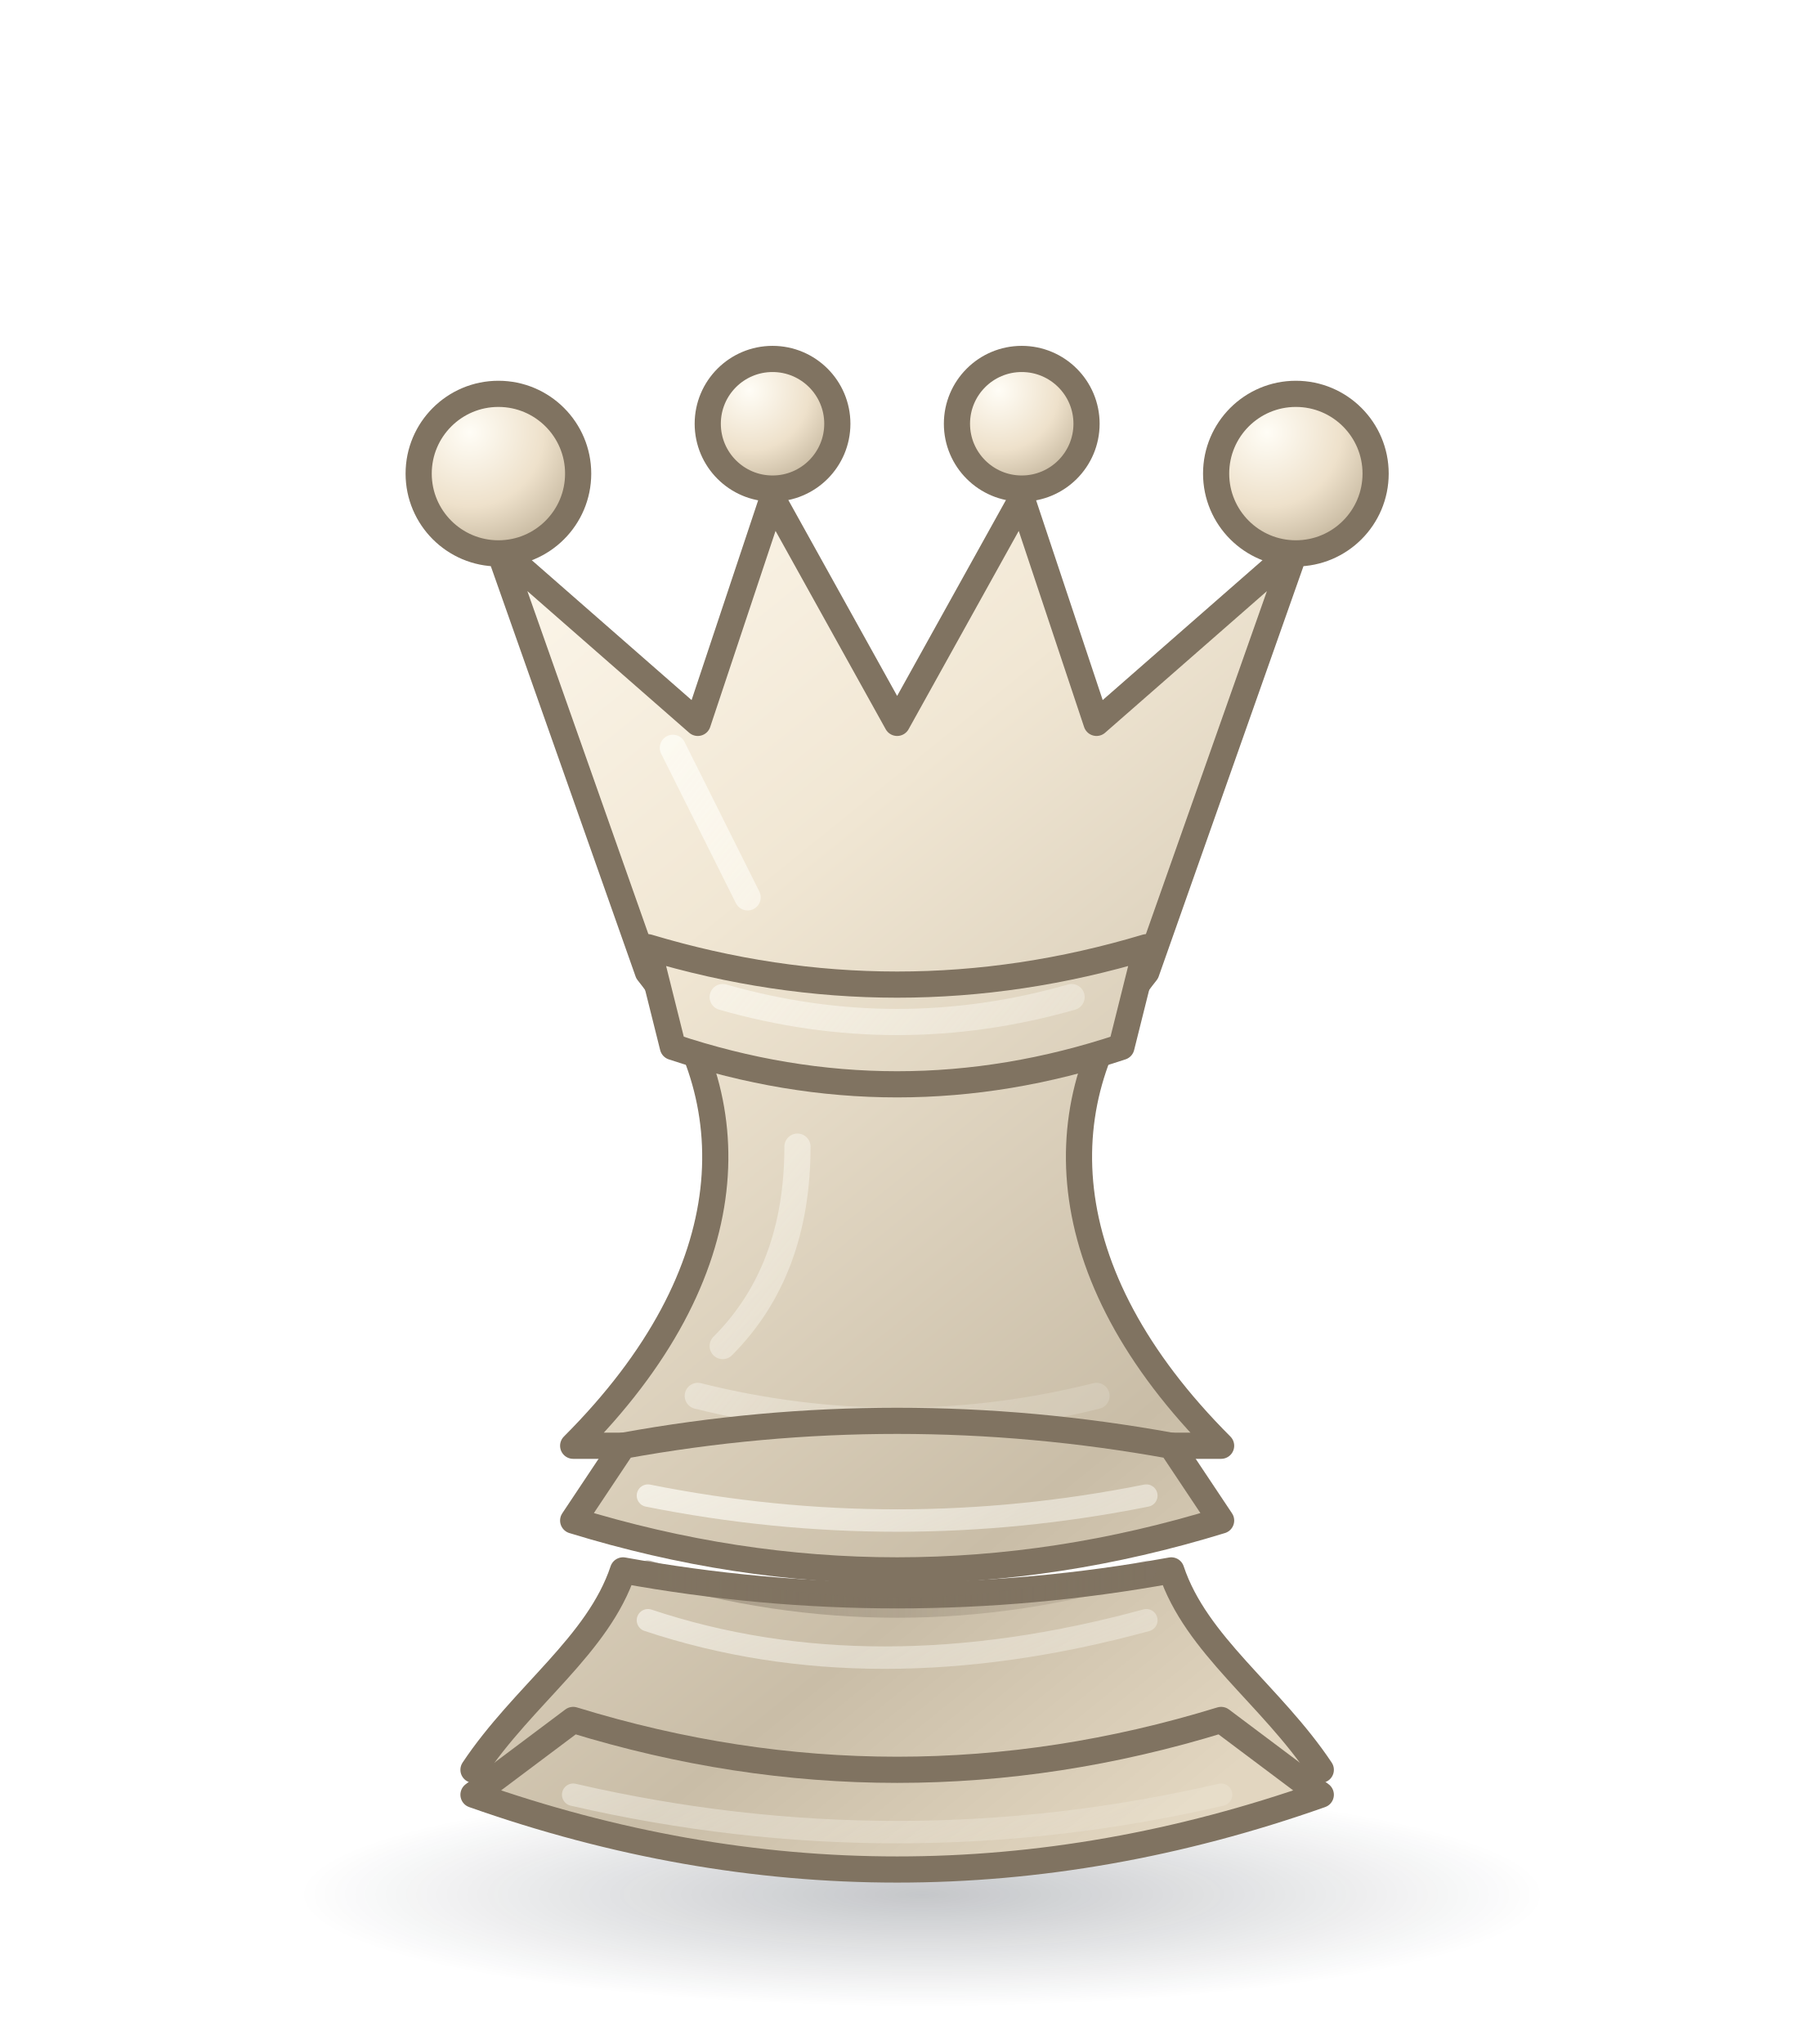
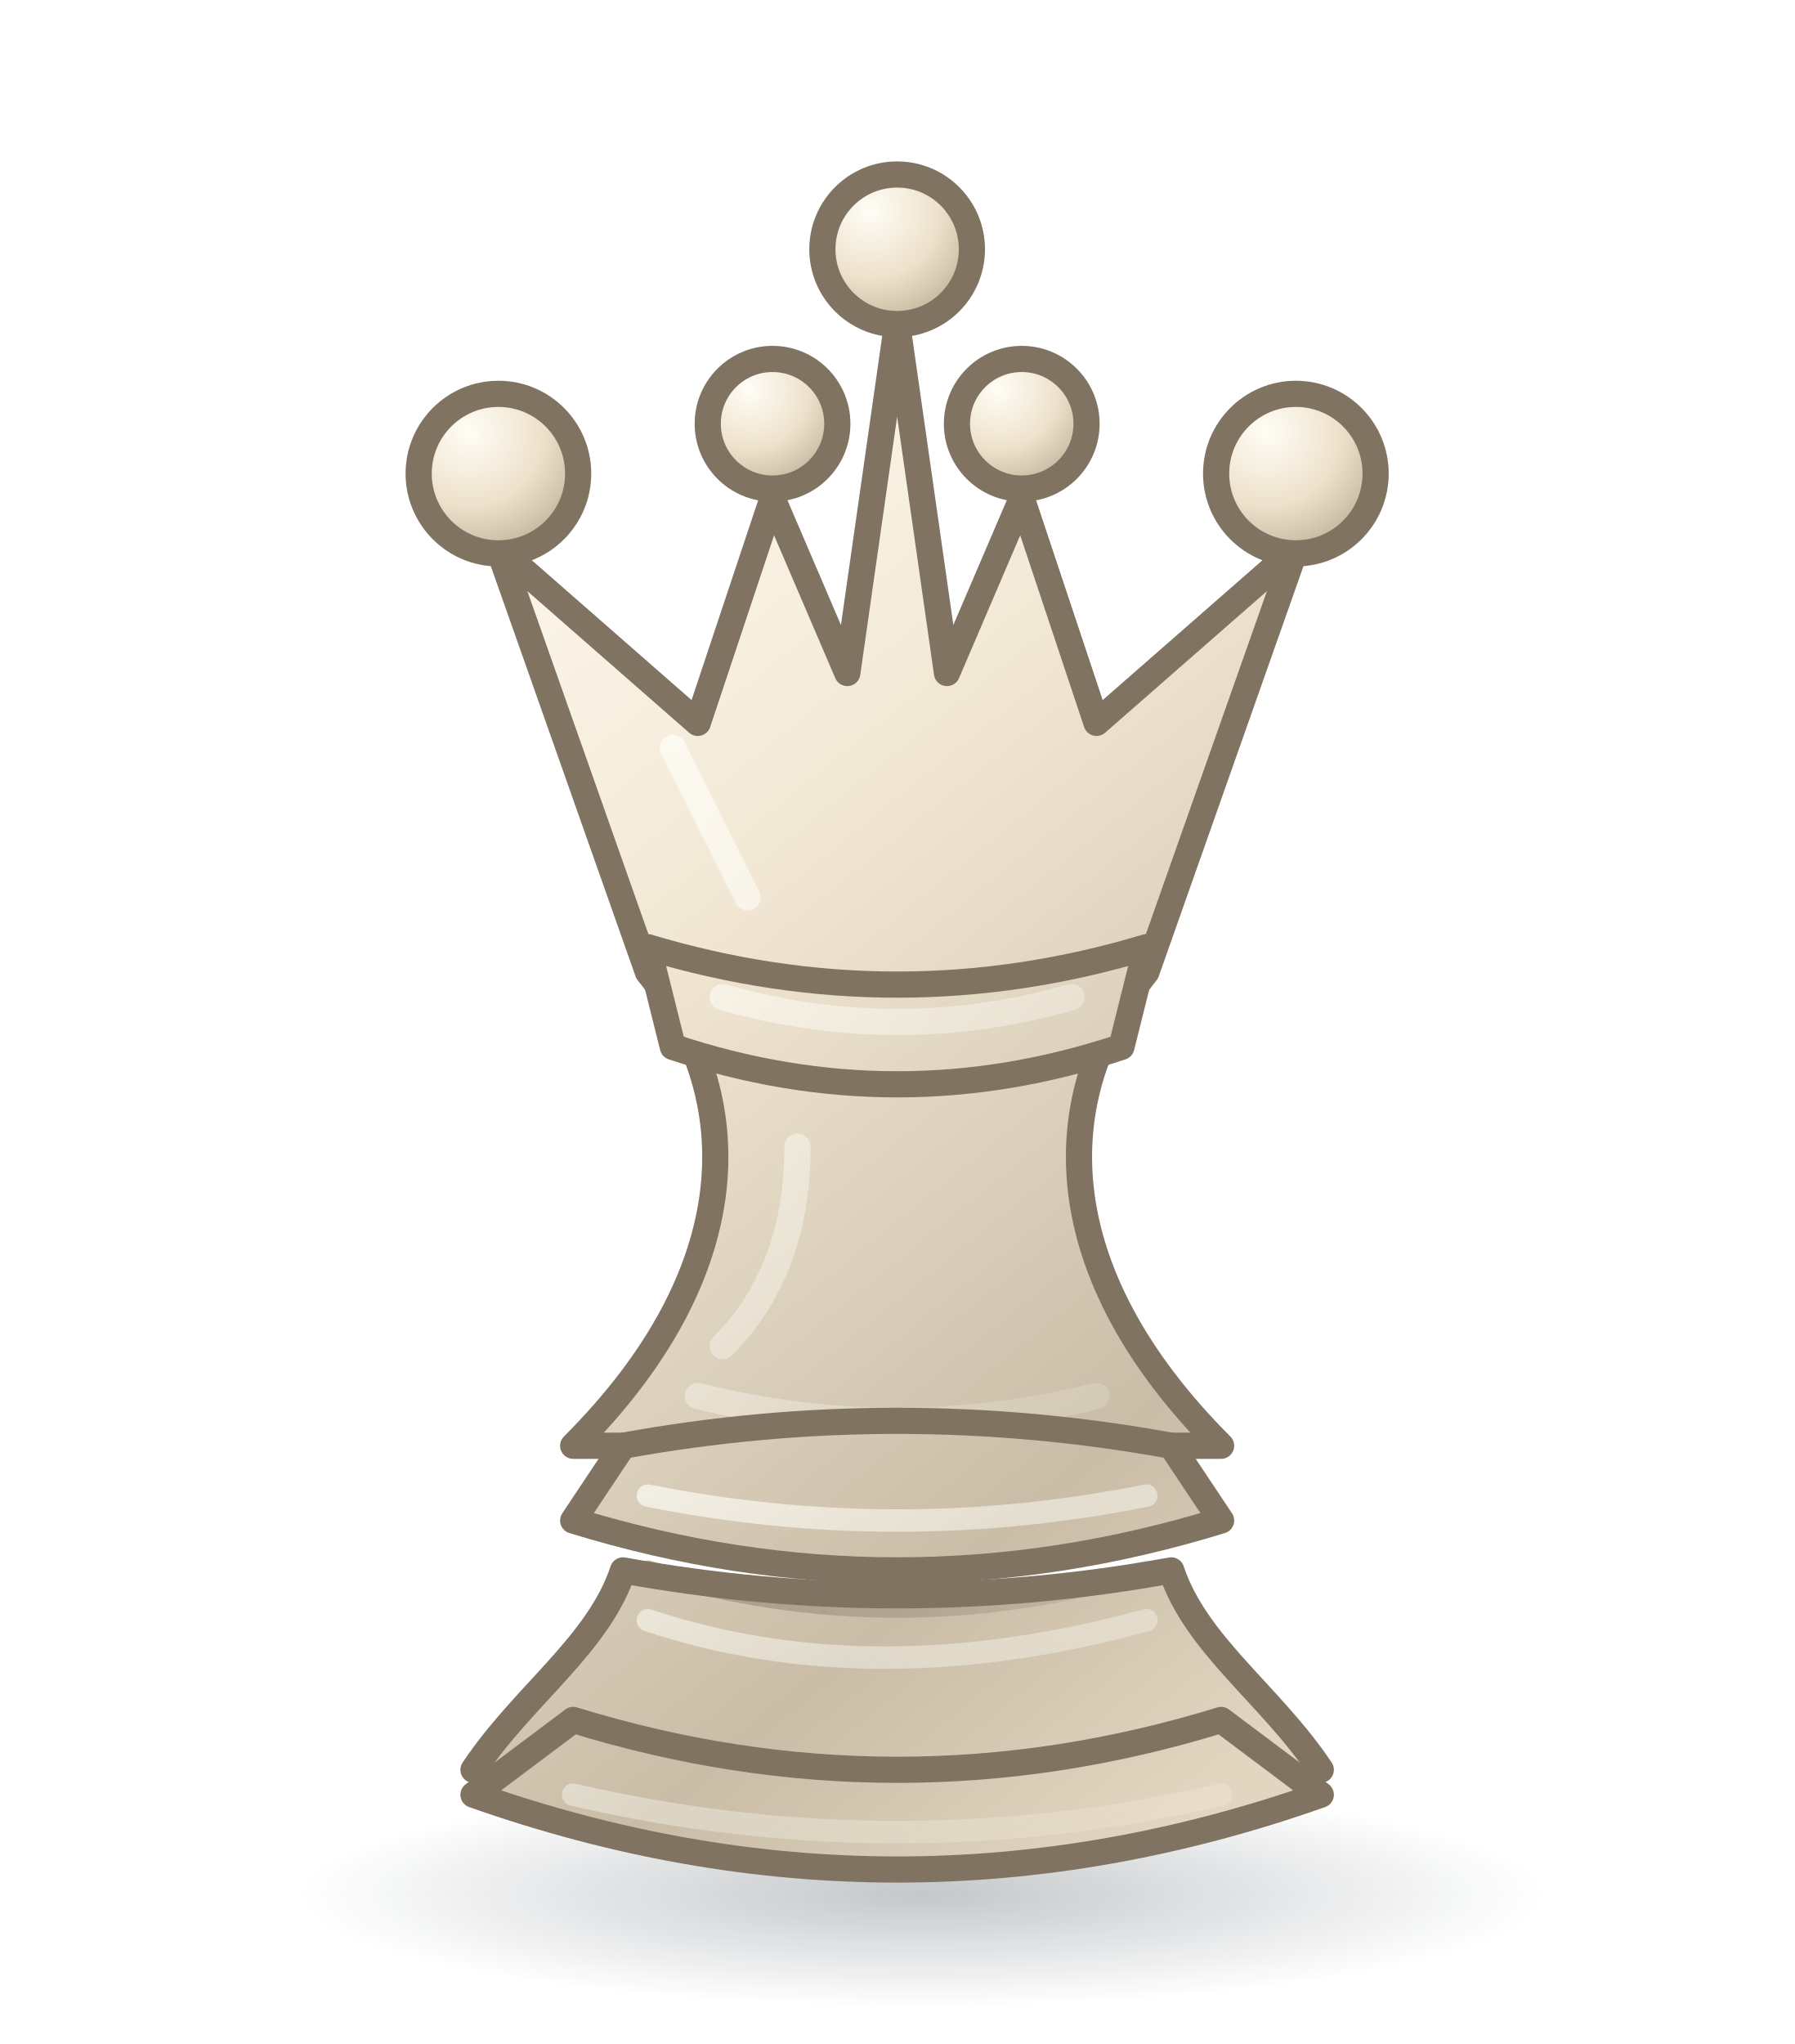
<svg xmlns="http://www.w3.org/2000/svg" viewBox="0 0 72 82">
  <defs>
    <linearGradient id="body" x1="19" y1="18" x2="57" y2="65" gradientUnits="userSpaceOnUse">
      <stop stop-color="#fffaf0" />
      <stop offset=".34" stop-color="#f1e7d4" />
      <stop offset=".78" stop-color="#c9bda7" />
      <stop offset="1" stop-color="#e2d6c0" />
    </linearGradient>
    <radialGradient id="sphere" cx=".32" cy=".24" r=".83">
      <stop stop-color="#fffdf6" />
      <stop offset=".56" stop-color="#eee1cb" />
      <stop offset="1" stop-color="#beb097" />
    </radialGradient>
    <linearGradient id="rim" x1="0" y1="0" x2=".8" y2="1">
      <stop stop-color="#fffef8" stop-opacity=".7" />
      <stop offset="1" stop-color="#fffef8" stop-opacity=".16" />
    </linearGradient>
    <linearGradient id="shade">
      <stop stop-color="#807361" stop-opacity=".5" />
      <stop offset="1" stop-color="#807361" stop-opacity=".15" />
    </linearGradient>
    <linearGradient id="ink">
      <stop stop-color="#807361" />
      <stop offset="1" stop-color="#807361" />
    </linearGradient>
    <radialGradient id="shadow">
      <stop stop-color="#0c1420" stop-opacity=".24" />
      <stop offset="1" stop-color="#0c1420" stop-opacity="0" />
    </radialGradient>
  </defs>
  <ellipse cx="37" cy="76" rx="25" ry="4.5" fill="url(#shadow)" />
  <g fill="url(#body)" stroke="#807361" stroke-width="1.05" stroke-linejoin="round" stroke-linecap="round">
-     <path d="M20 22 L28 29 L31 20 L36 29 L41 20 L44 29 L52 22 L46 39 C42 44 42 51 49 58 H23 C30 51 30 44 26 39 Z" />
+     <path d="M20 22 L28 29 L31 20 L34 27 L36 13 L38 27 L41 20 L44 29 L52 22 L46 39 C42 44 42 51 49 58 H23 C30 51 30 44 26 39 Z" />
+     <circle cx="36" cy="10" r="3" fill="url(#sphere)" />
    <circle cx="20" cy="19" r="3.2" fill="url(#sphere)" />
    <circle cx="31" cy="17" r="2.6" fill="url(#sphere)" />
    <circle cx="41" cy="17" r="2.6" fill="url(#sphere)" />
    <circle cx="52" cy="19" r="3.2" fill="url(#sphere)" />
    <path d="M26 38 Q36 41 46 38 L45 42 Q36 45 27 42 Z" />
    <path d="M27 30 L30 36 M29 40 Q36 42 43 40 M32 46 Q32 51 29 54 M28 56 Q36 58 44 56" fill="none" stroke="url(#rim)" />
    <path d="M25 58 Q36 56 47 58 L49 61 Q36 65 23 61 Z" />
    <path d="M25 63 Q36 65 47 63 C48 66 51 68 53 71 Q36 77 19 71 C21 68 24 66 25 63 Z" />
    <path d="M23 69 Q36 73 49 69 L53 72 Q36 78 19 72 Z" />
    <path d="M26 60 Q36 62 46 60 M26 65 Q35 68 46 65 M23 72 Q36 75 49 72" fill="none" stroke="url(#rim)" stroke-width=".9" />
    <path d="M26 63 Q36 66 46 63" fill="none" stroke="url(#shade)" stroke-width=".8" />
  </g>
</svg>
